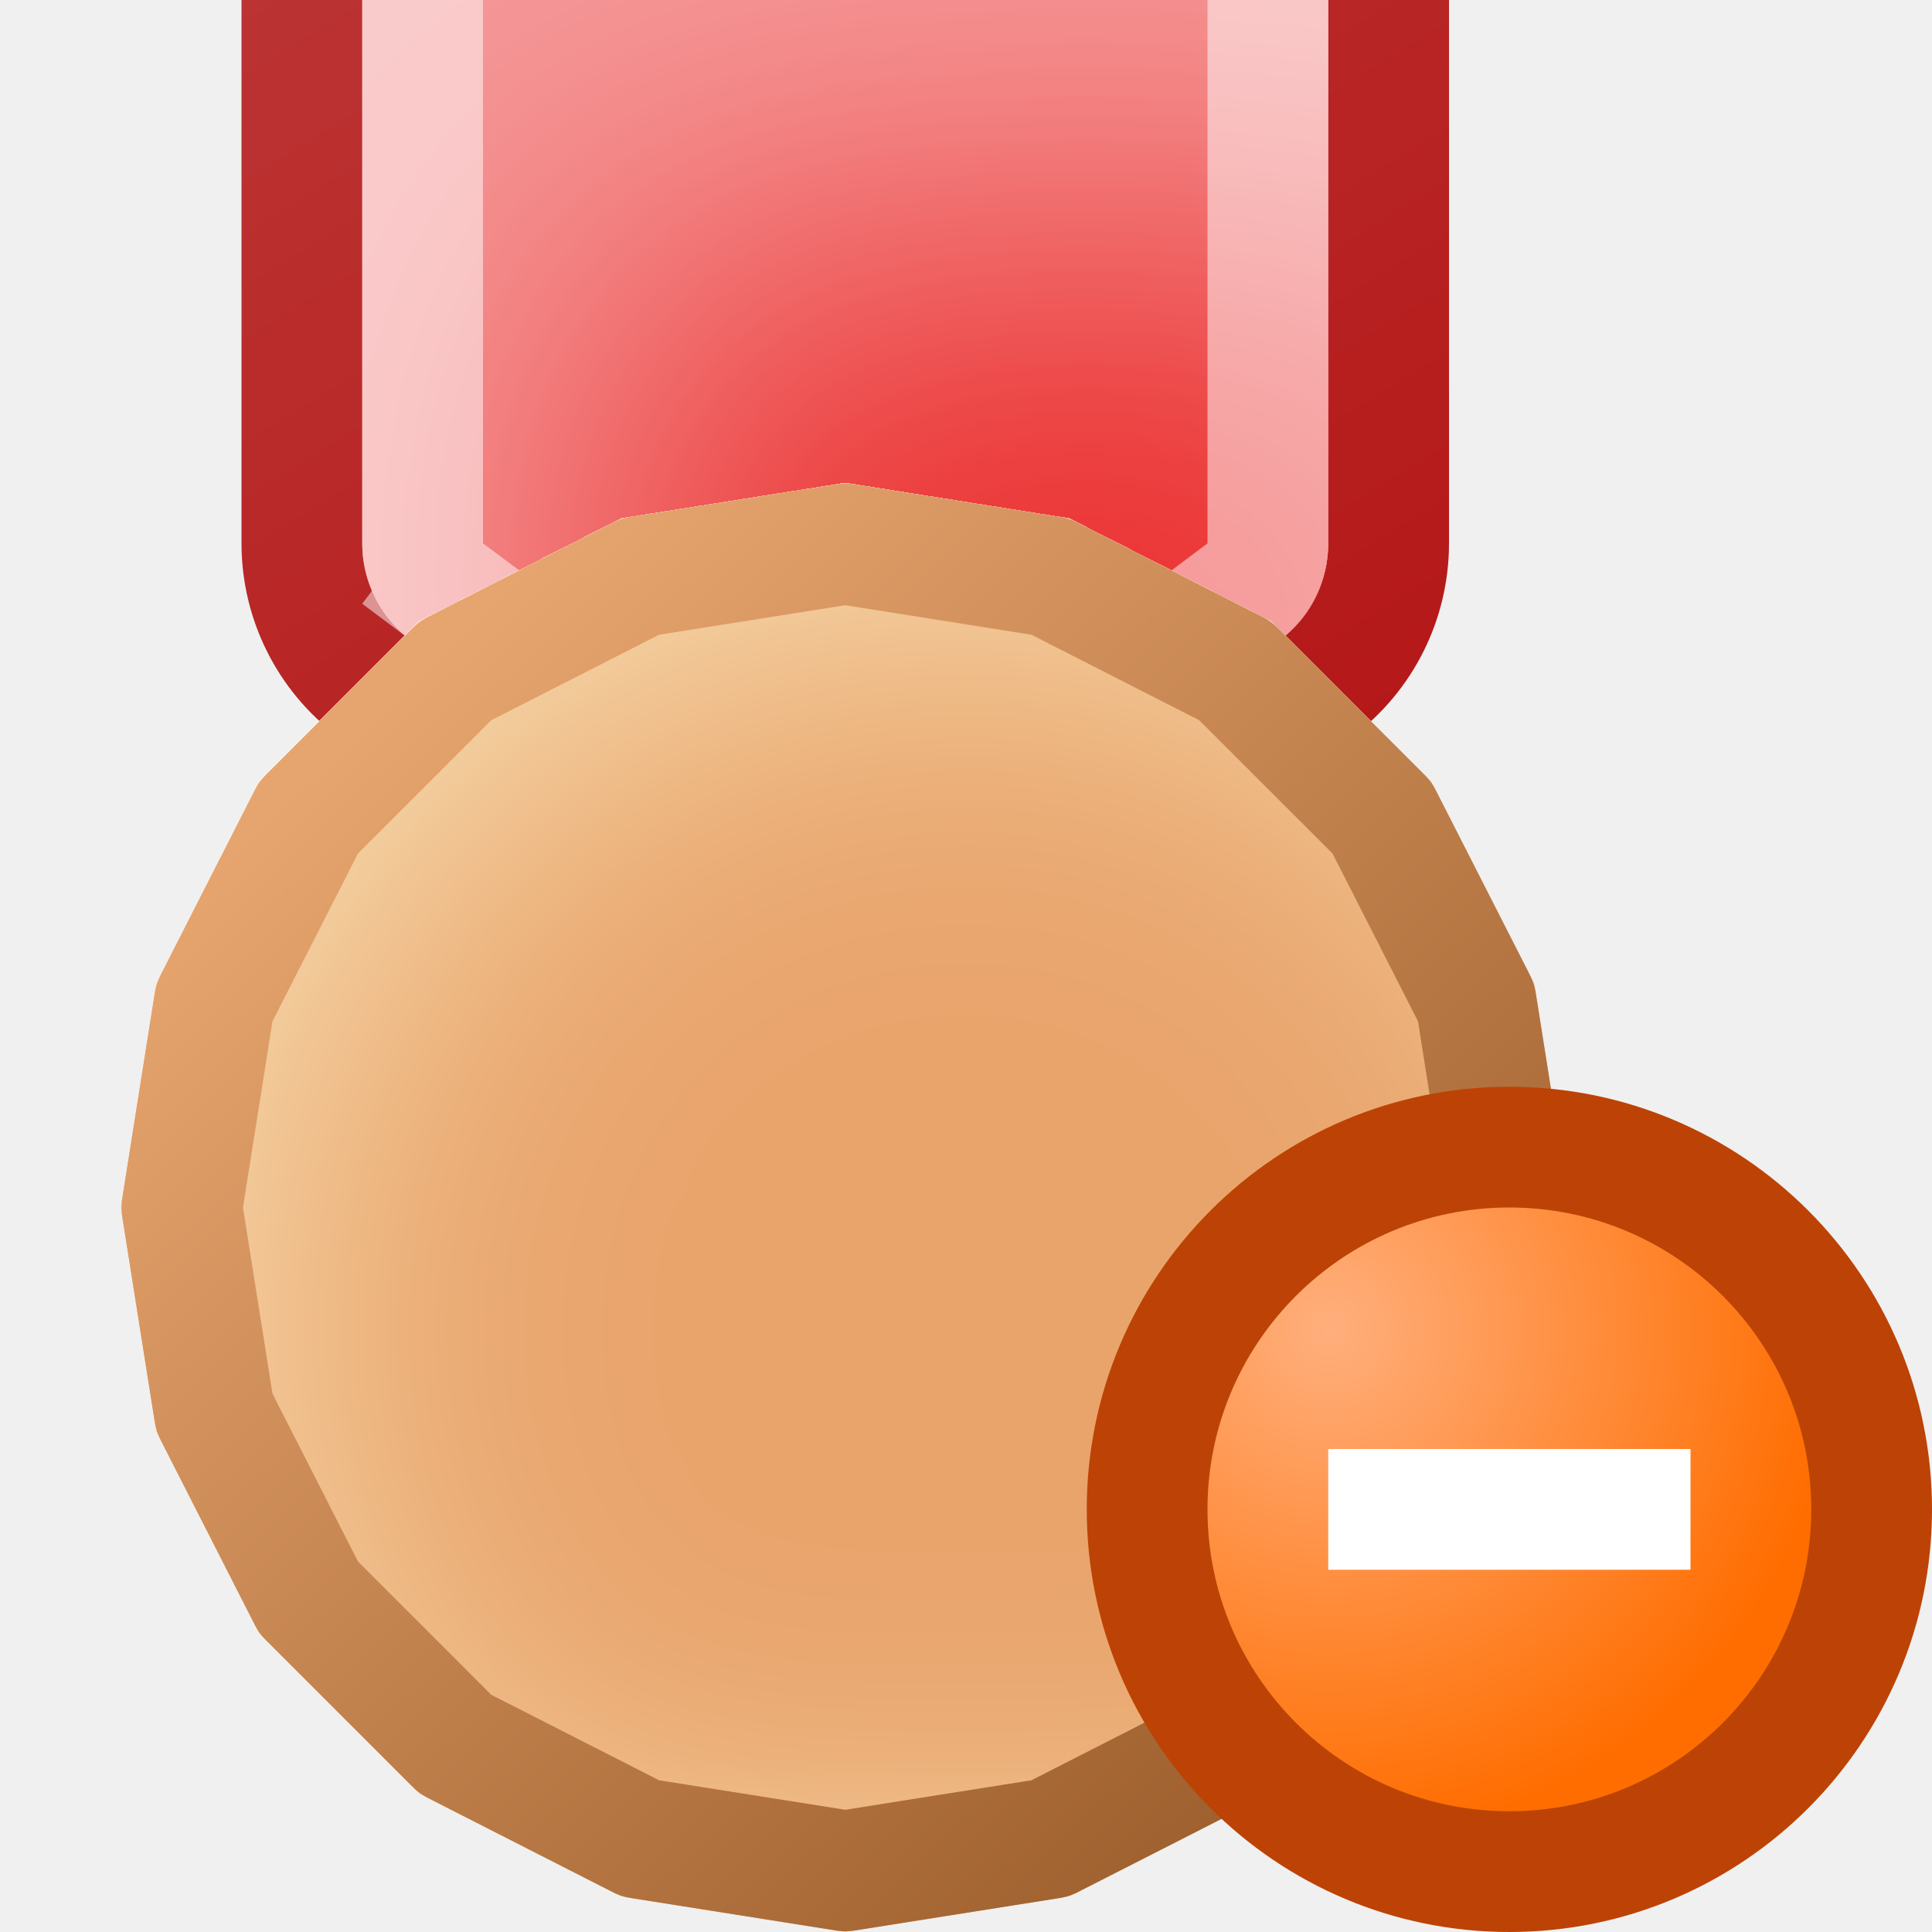
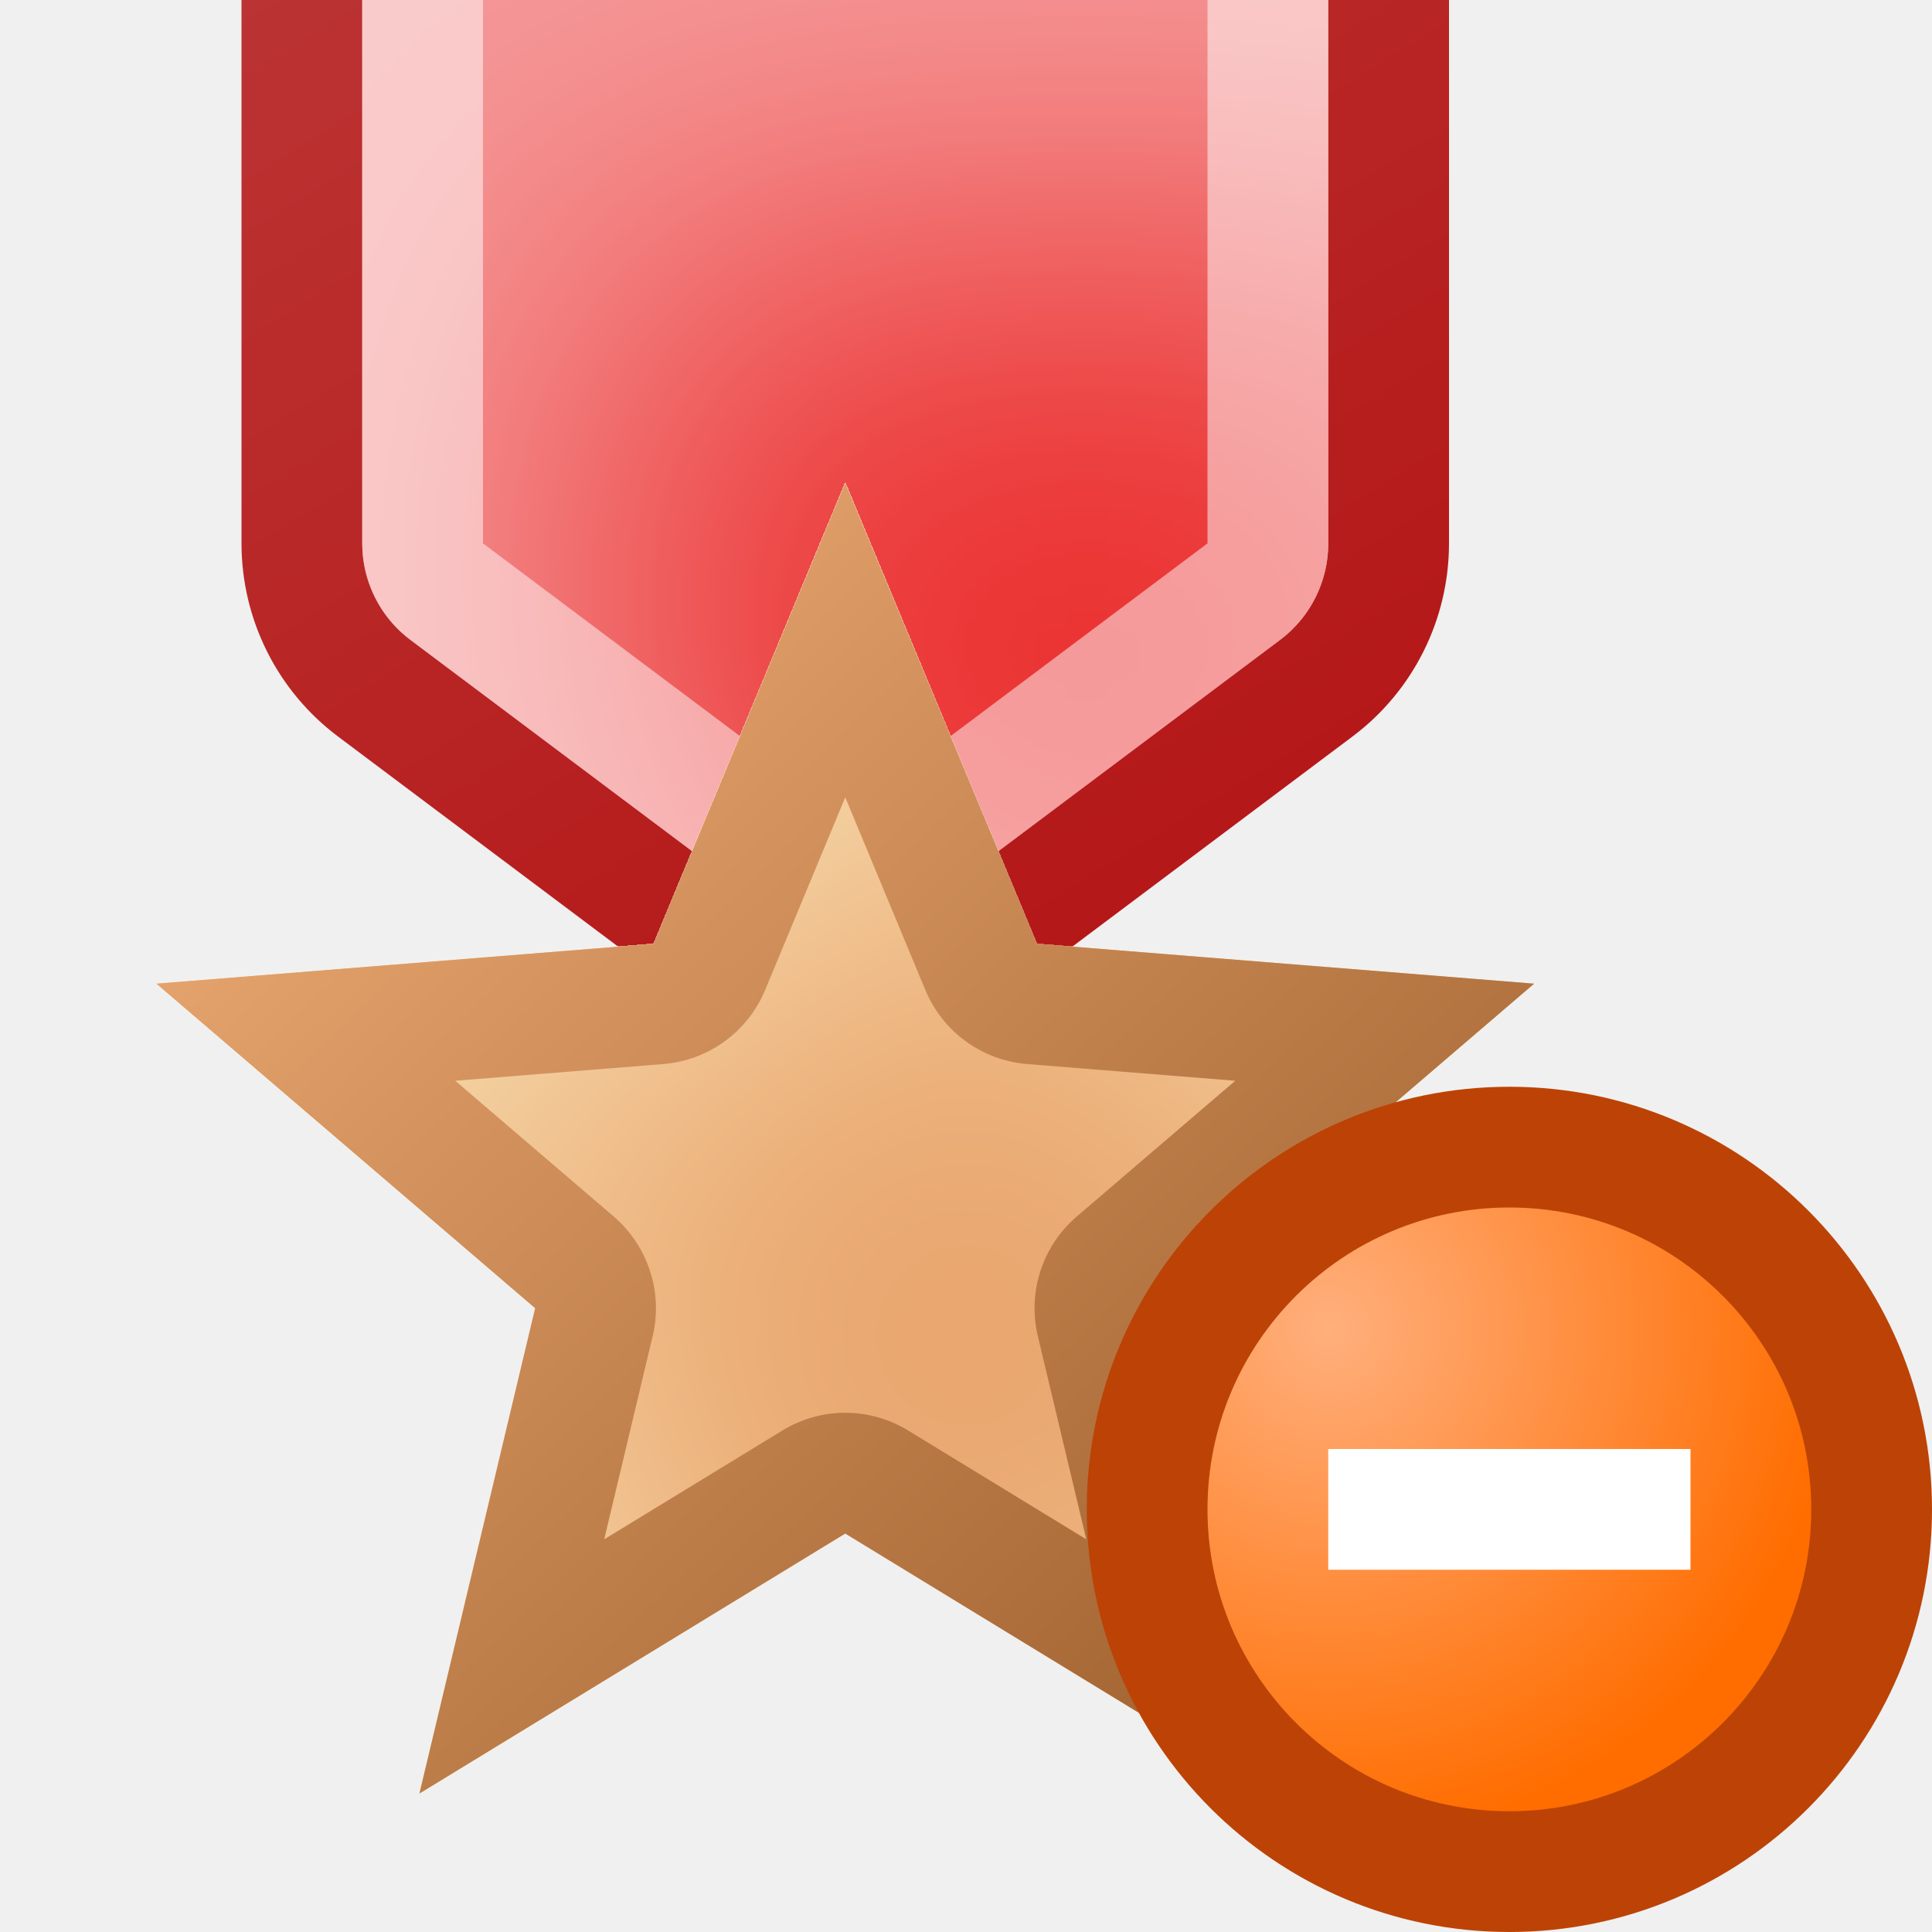
<svg xmlns="http://www.w3.org/2000/svg" width="16" height="16" viewBox="0 0 16 16" fill="none">
  <g clip-path="url(#clip0_146_4539)">
    <g filter="url(#filter0_i_146_4539)">
      <path d="M6.4 -4.55C6.756 -4.817 7.244 -4.817 7.6 -4.55L10.6 -2.3C10.852 -2.111 11 -1.815 11 -1.5V4.5C11 4.815 10.852 5.111 10.6 5.3L7.6 7.55C7.244 7.817 6.756 7.817 6.4 7.55L3.4 5.3C3.148 5.111 3 4.815 3 4.5V-1.5C3 -1.815 3.148 -2.111 3.4 -2.3L6.4 -4.55Z" fill="#EB3131" />
    </g>
-     <path d="M7.9 -4.95C7.367 -5.35 6.633 -5.35 6.1 -4.95L3.1 -2.7C2.722 -2.417 2.5 -1.972 2.5 -1.5V4.5C2.5 4.972 2.722 5.417 3.1 5.7L6.1 7.95C6.633 8.35 7.367 8.35 7.9 7.95L10.9 5.7C11.278 5.417 11.5 4.972 11.5 4.5V-1.5C11.5 -1.972 11.278 -2.417 10.9 -2.7L7.9 -4.95Z" stroke="url(#paint0_linear_146_4539)" stroke-linejoin="round" />
-     <path d="M6.7 -4.15C6.878 -4.283 7.122 -4.283 7.3 -4.15L10.3 -1.9C10.426 -1.806 10.5 -1.657 10.5 -1.5V4.5C10.5 4.657 10.426 4.806 10.3 4.9L7.3 7.15C7.122 7.283 6.878 7.283 6.7 7.15L3.7 4.9L3.4 5.3L3.7 4.9C3.574 4.806 3.5 4.657 3.5 4.5V-1.5C3.5 -1.657 3.574 -1.806 3.7 -1.9L6.7 -4.15Z" stroke="white" stroke-opacity="0.5" style="mix-blend-mode:hard-light" />
+     <path d="M6.1 -4.95C6.633 -5.35 7.367 -5.35 7.9 -4.95L10.9 -2.7C11.278 -2.417 11.5 -1.972 11.5 -1.5V4.5C11.5 4.972 11.278 5.417 10.9 5.7L7.9 7.95C7.367 8.35 6.633 8.35 6.1 7.95L3.1 5.7C2.722 5.417 2.5 4.972 2.5 4.5V-1.5C2.5 -1.972 2.722 -2.417 3.1 -2.7L6.1 -4.95Z" stroke="url(#paint0_linear_146_4539)" stroke-linejoin="round" />
+     <path d="M6.7 -4.15C6.878 -4.283 7.122 -4.283 7.3 -4.15L10.3 -1.9C10.426 -1.806 10.5 -1.657 10.5 -1.5V4.5C10.5 4.657 10.426 4.806 10.3 4.9L7.3 7.15C7.122 7.283 6.878 7.283 6.7 7.15L3.7 4.9C3.574 4.806 3.5 4.657 3.5 4.5V-1.5C3.5 -1.657 3.574 -1.806 3.7 -1.9L6.7 -4.15Z" stroke="white" stroke-opacity="0.5" style="mix-blend-mode:hard-light" />
+     <mask id="path-4-inside-1_146_4539" fill="white">
+       <path d="M7 4L8.587 7.816L12.706 8.146L9.568 10.834L10.527 14.854L7 12.7L3.473 14.854L4.432 10.834L1.294 8.146L5.413 7.816L7 4Z" />
+     </mask>
    <g filter="url(#filter1_i_146_4539)">
-       <path d="M7 4L8.854 4.294L10.527 5.146L11.854 6.473L12.706 8.146L13 10L12.706 11.854L11.854 13.527L10.527 14.854L8.854 15.706L7 16L5.146 15.706L3.473 14.854L2.146 13.527L1.294 11.854L1 10L1.294 8.146L2.146 6.473L3.473 5.146L5.146 4.294L7 4Z" fill="#E9A46C" />
+       <path d="M7 4L8.587 7.816L12.706 8.146L9.568 10.834L10.527 14.854L7 12.7L3.473 14.854L4.432 10.834L1.294 8.146L5.413 7.816L7 4Z" fill="#E9A46C" />
    </g>
-     <path d="M5.302 4.775L7 4.506L8.698 4.775L10.229 5.555L11.445 6.771L12.225 8.302L12.494 10L12.225 11.698L11.445 13.229L10.229 14.445L8.698 15.225L7 15.494L5.302 15.225L3.771 14.445L2.555 13.229L1.775 11.698L1.506 10L1.775 8.302L2.555 6.771L3.771 5.555L5.302 4.775Z" stroke="url(#paint1_linear_146_4539)" stroke-linejoin="round" />
+     <path d="M7 4L7.923 3.616L7 1.396L6.077 3.616L7 4ZM8.587 7.816L7.664 8.2C7.808 8.546 8.133 8.782 8.507 8.812L8.587 7.816ZM12.706 8.146L13.357 8.905L15.183 7.341L12.786 7.149L12.706 8.146ZM9.568 10.834L8.917 10.075C8.632 10.319 8.508 10.702 8.595 11.066L9.568 10.834ZM10.527 14.854L10.005 15.707L12.057 16.961L11.499 14.622L10.527 14.854ZM7 12.7L7.521 11.847C7.201 11.651 6.799 11.651 6.479 11.847L7 12.7ZM3.473 14.854L2.501 14.622L1.943 16.961L3.995 15.707L3.473 14.854ZM4.432 10.834L5.405 11.066C5.492 10.702 5.367 10.319 5.083 10.075L4.432 10.834ZM1.294 8.146L1.214 7.149L-1.183 7.341L0.643 8.905L1.294 8.146ZM5.413 7.816L5.493 8.812C5.867 8.782 6.192 8.546 6.336 8.2L5.413 7.816ZM7 4L6.077 4.384L7.664 8.2L8.587 7.816L9.51 7.432L7.923 3.616L7 4ZM8.587 7.816L8.507 8.812L12.626 9.143L12.706 8.146L12.786 7.149L8.667 6.819L8.587 7.816ZM12.706 8.146L12.056 7.386L8.917 10.075L9.568 10.834L10.218 11.594L13.357 8.905L12.706 8.146ZM9.568 10.834L8.595 11.066L9.554 15.086L10.527 14.854L11.499 14.622L10.54 10.602L9.568 10.834ZM10.527 14.854L11.048 14.001L7.521 11.847L7 12.7L6.479 13.553L10.005 15.707L10.527 14.854ZM7 12.7L6.479 11.847L2.952 14.001L3.473 14.854L3.995 15.707L7.521 13.553L7 12.7ZM3.473 14.854L4.446 15.086L5.405 11.066L4.432 10.834L3.459 10.602L2.501 14.622L3.473 14.854ZM4.432 10.834L5.083 10.075L1.944 7.386L1.294 8.146L0.643 8.905L3.782 11.594L4.432 10.834ZM1.294 8.146L1.374 9.143L5.493 8.812L5.413 7.816L5.333 6.819L1.214 7.149L1.294 8.146ZM5.413 7.816L6.336 8.2L7.923 4.384L7 4L6.077 3.616L4.49 7.432L5.413 7.816Z" fill="url(#paint1_linear_146_4539)" mask="url(#path-4-inside-1_146_4539)" />
    <circle cx="12.5" cy="12.5" r="3" fill="url(#paint2_radial_146_4539)" stroke="#BC4305" />
    <path fill-rule="evenodd" clip-rule="evenodd" d="M14 13H11V12H14V13Z" fill="white" />
  </g>
  <defs>
    <filter id="filter0_i_146_4539" x="2" y="-5.75" width="12" height="16.5" filterUnits="userSpaceOnUse" color-interpolation-filters="sRGB">
      <feFlood flood-opacity="0" result="BackgroundImageFix" />
      <feBlend mode="normal" in="SourceGraphic" in2="BackgroundImageFix" result="shape" />
      <feColorMatrix in="SourceAlpha" type="matrix" values="0 0 0 0 0 0 0 0 0 0 0 0 0 0 0 0 0 0 127 0" result="hardAlpha" />
      <feOffset dx="2" dy="2" />
      <feGaussianBlur stdDeviation="2.5" />
      <feComposite in2="hardAlpha" operator="arithmetic" k2="-1" k3="1" />
      <feColorMatrix type="matrix" values="0 0 0 0 1 0 0 0 0 1 0 0 0 0 1 0 0 0 0.5 0" />
      <feBlend mode="hard-light" in2="shape" result="effect1_innerShadow_146_4539" />
    </filter>
-     <filter id="filter1_i_146_4539" x="1" y="4" width="13" height="13" filterUnits="userSpaceOnUse" color-interpolation-filters="sRGB">
+     <filter id="filter1_i_146_4539" x="1.294" y="4" width="12.413" height="11.854" filterUnits="userSpaceOnUse" color-interpolation-filters="sRGB">
      <feFlood flood-opacity="0" result="BackgroundImageFix" />
      <feBlend mode="normal" in="SourceGraphic" in2="BackgroundImageFix" result="shape" />
      <feColorMatrix in="SourceAlpha" type="matrix" values="0 0 0 0 0 0 0 0 0 0 0 0 0 0 0 0 0 0 127 0" result="hardAlpha" />
      <feOffset dx="1" dy="1" />
      <feGaussianBlur stdDeviation="1.5" />
      <feComposite in2="hardAlpha" operator="arithmetic" k2="-1" k3="1" />
      <feColorMatrix type="matrix" values="0 0 0 0 1 0 0 0 0 1 0 0 0 0 1 0 0 0 0.66 0" />
      <feBlend mode="overlay" in2="shape" result="effect1_innerShadow_146_4539" />
    </filter>
    <linearGradient id="paint0_linear_146_4539" x1="11" y1="8" x2="3" y2="-5" gradientUnits="userSpaceOnUse">
      <stop stop-color="#B41414" />
      <stop offset="1" stop-color="#BE3D3D" />
    </linearGradient>
    <linearGradient id="paint1_linear_146_4539" x1="3.4" y1="5.6" x2="11.464" y2="13.967" gradientUnits="userSpaceOnUse">
      <stop stop-color="#E6A46E" />
      <stop offset="1" stop-color="#9E602E" />
    </linearGradient>
    <radialGradient id="paint2_radial_146_4539" cx="0" cy="0" r="1" gradientUnits="userSpaceOnUse" gradientTransform="translate(11 11) rotate(45) scale(4.24264)">
      <stop stop-color="#FFAF7D" />
      <stop offset="1" stop-color="#FF6D00" />
    </radialGradient>
    <clipPath id="clip0_146_4539">
      <rect width="16" height="16" fill="white" />
    </clipPath>
  </defs>
</svg>
